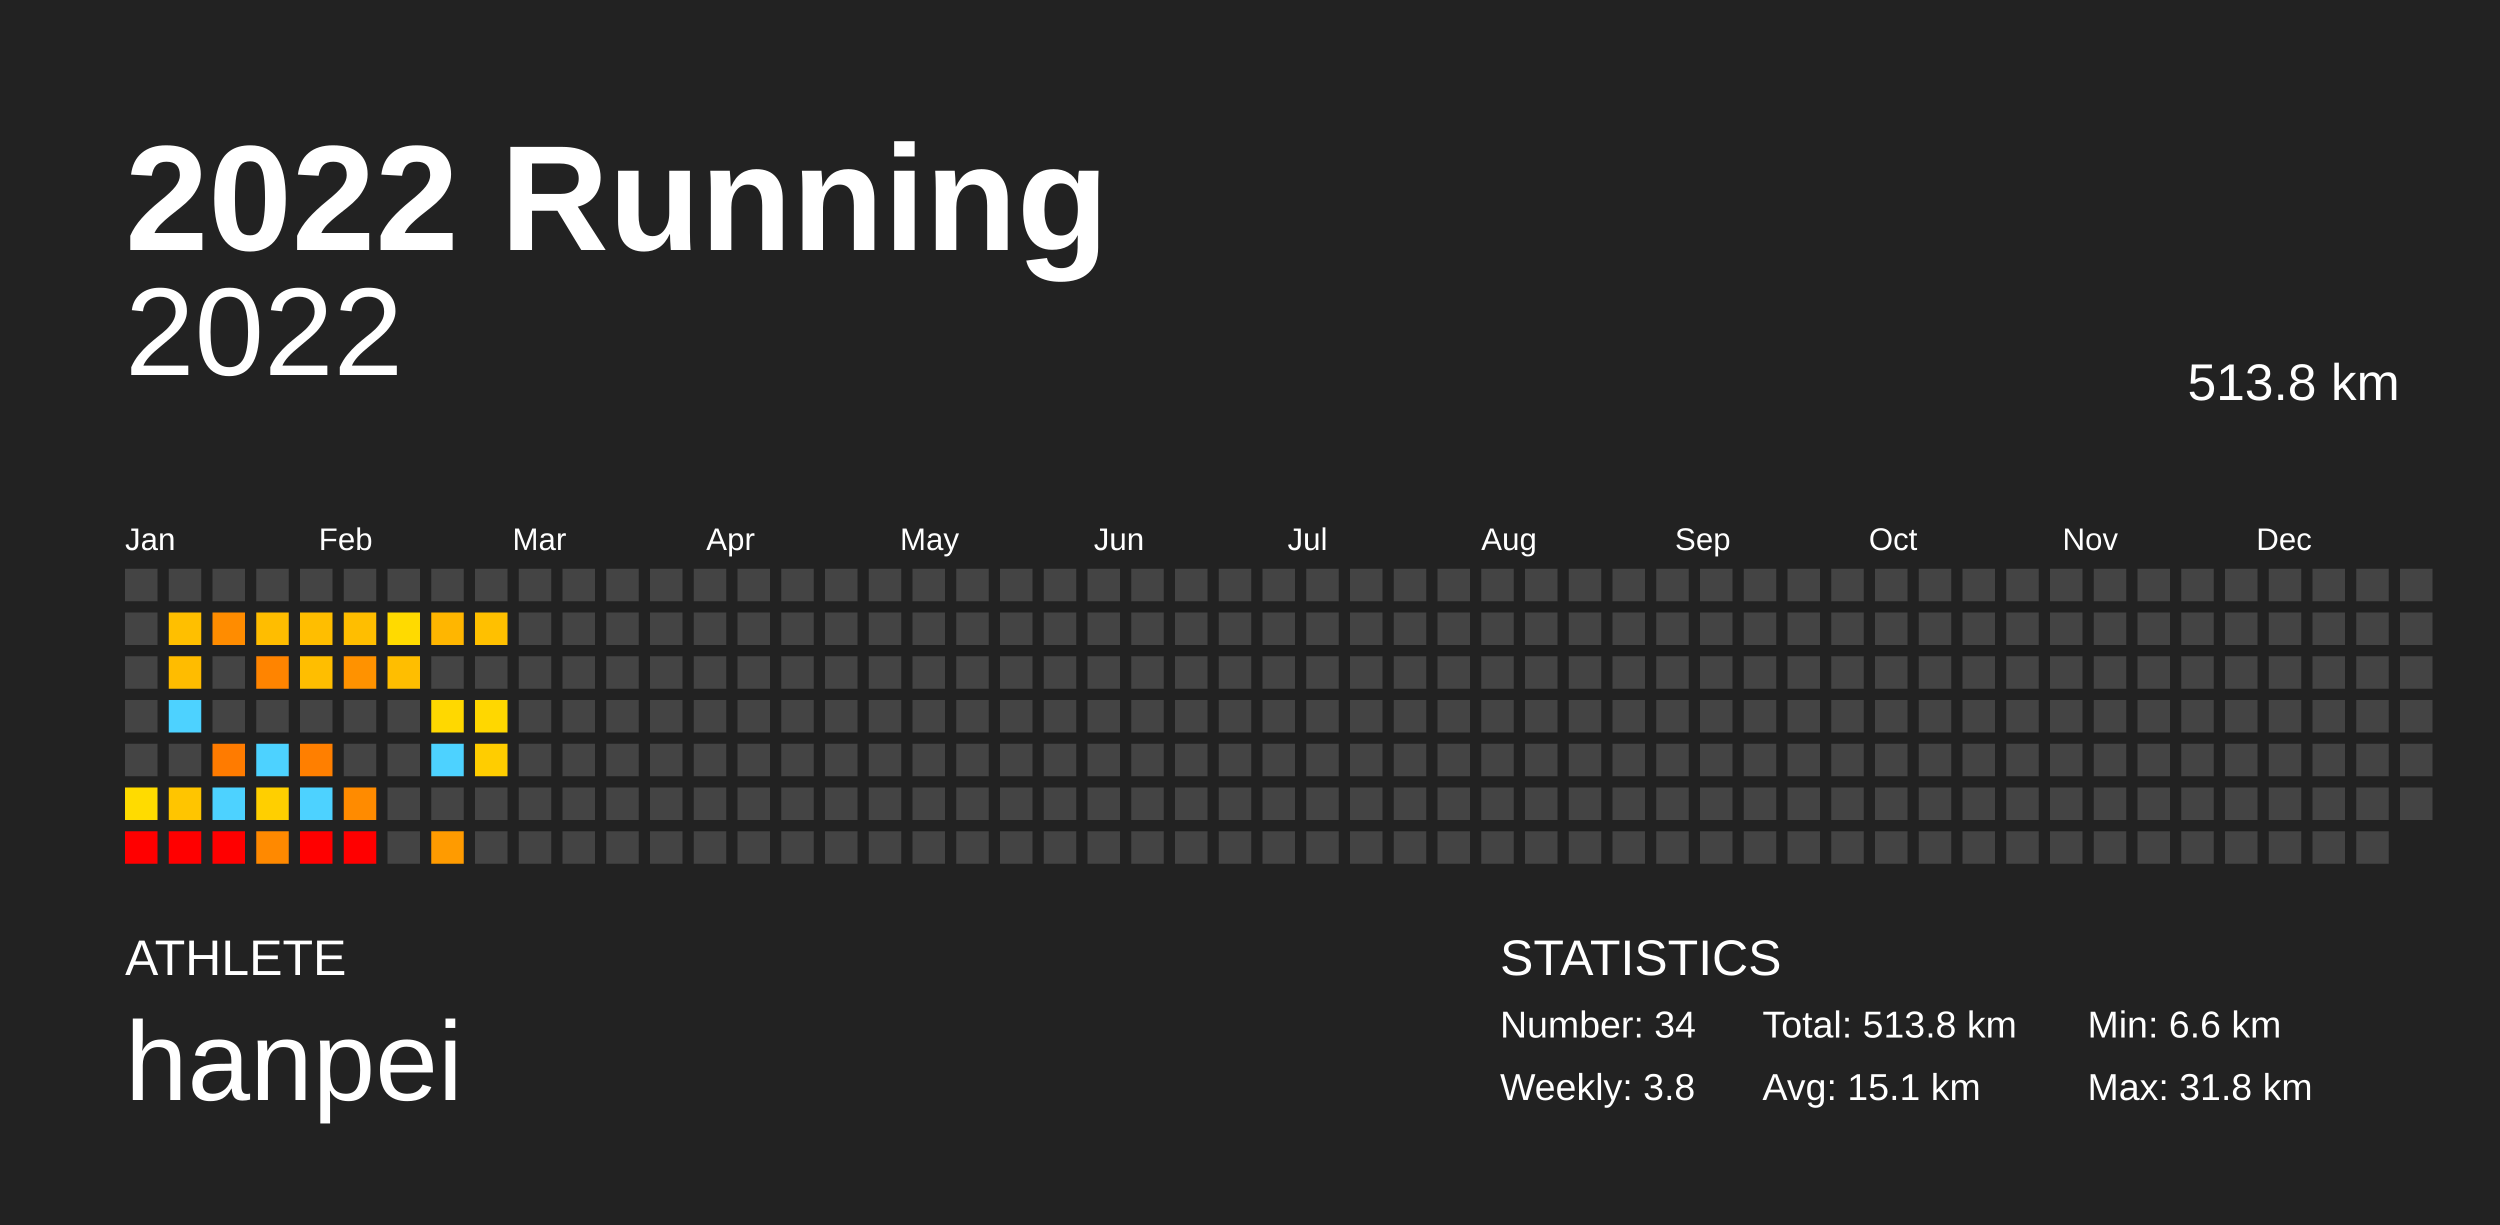
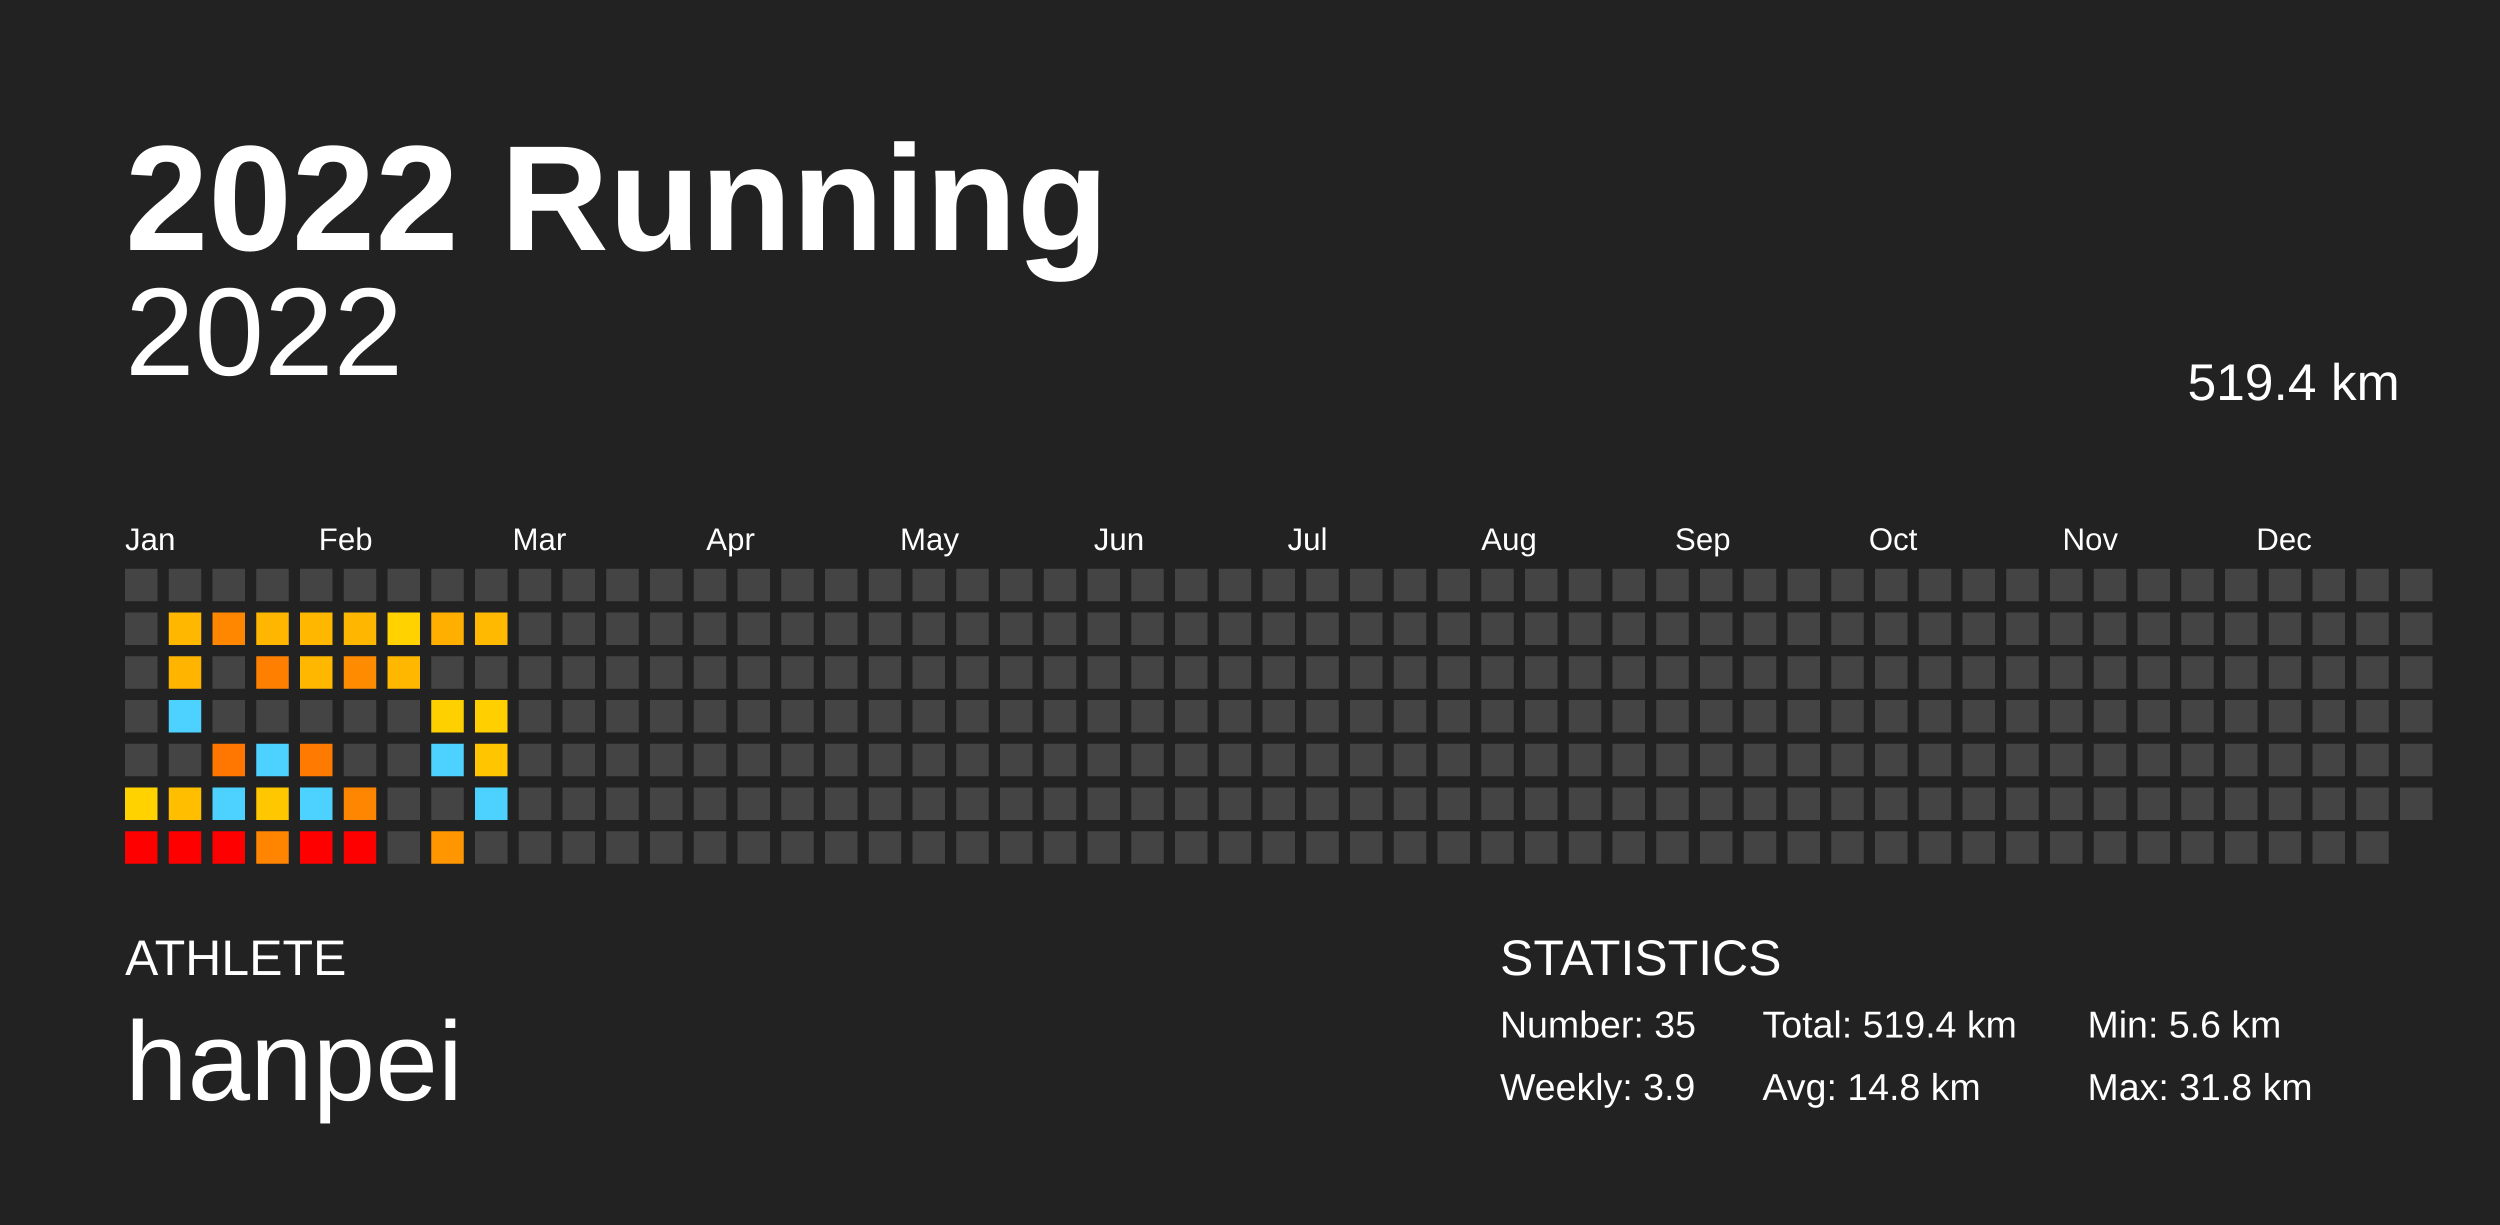
<svg xmlns="http://www.w3.org/2000/svg" baseProfile="full" height="98mm" version="1.1" viewBox="0,0,200,98" width="200mm">
  <defs />
  <rect fill="#222222" height="98" width="200" x="0" y="0" />
  <text fill="#FFFFFF" style="font-size:12px; font-family:Arial; font-weight:bold;" x="10" y="20">2022 Running</text>
  <text fill="#FFFFFF" style="font-size:4px; font-family:Arial" x="10" y="78">ATHLETE</text>
  <text fill="#FFFFFF" style="font-size:9px; font-family:Arial" x="10" y="88">hanpei</text>
  <text fill="#FFFFFF" style="font-size:4px; font-family:Arial" x="120" y="78">STATISTICS</text>
-   <text fill="#FFFFFF" style="font-size:3px; font-family:Arial" x="120" y="83">Number: 34</text>
-   <text fill="#FFFFFF" style="font-size:3px; font-family:Arial" x="120" y="88">Weekly: 3.8</text>
-   <text fill="#FFFFFF" style="font-size:3px; font-family:Arial" x="141" y="83">Total: 513.8 km</text>
-   <text fill="#FFFFFF" style="font-size:3px; font-family:Arial" x="141" y="88">Avg: 15.1 km</text>
-   <text fill="#FFFFFF" style="font-size:3px; font-family:Arial" x="167" y="83">Min: 6.6 km</text>
+   <text fill="#FFFFFF" style="font-size:3px; font-family:Arial" x="120" y="83">Number: 35</text>
+   <text fill="#FFFFFF" style="font-size:3px; font-family:Arial" x="120" y="88">Weekly: 3.9</text>
+   <text fill="#FFFFFF" style="font-size:3px; font-family:Arial" x="141" y="83">Total: 519.4 km</text>
+   <text fill="#FFFFFF" style="font-size:3px; font-family:Arial" x="141" y="88">Avg: 14.8 km</text>
+   <text fill="#FFFFFF" style="font-size:3px; font-family:Arial" x="167" y="83">Min: 5.6 km</text>
  <text fill="#FFFFFF" style="font-size:3px; font-family:Arial" x="167" y="88">Max: 31.8 km</text>
  <text alignment-baseline="hanging" fill="#FFFFFF" style="font-size:10.0px; font-family:Arial;" x="10" y="30">2022</text>
-   <text alignment-baseline="hanging" fill="#FFFFFF" style="font-size:4.125px; font-family:Arial;" x="175" y="32">513.8 km</text>
+   <text alignment-baseline="hanging" fill="#FFFFFF" style="font-size:4.125px; font-family:Arial;" x="175" y="32">519.4 km</text>
  <text fill="#FFFFFF" style="font-size:2.5px; font-family:Arial" x="10.0" y="44">Jan</text>
  <text fill="#FFFFFF" style="font-size:2.5px; font-family:Arial" x="25.5" y="44">Feb</text>
  <text fill="#FFFFFF" style="font-size:2.5px; font-family:Arial" x="41.0" y="44">Mar</text>
  <text fill="#FFFFFF" style="font-size:2.5px; font-family:Arial" x="56.5" y="44">Apr</text>
  <text fill="#FFFFFF" style="font-size:2.5px; font-family:Arial" x="72.0" y="44">May</text>
  <text fill="#FFFFFF" style="font-size:2.5px; font-family:Arial" x="87.5" y="44">Jun</text>
  <text fill="#FFFFFF" style="font-size:2.5px; font-family:Arial" x="103.0" y="44">Jul</text>
  <text fill="#FFFFFF" style="font-size:2.5px; font-family:Arial" x="118.5" y="44">Aug</text>
  <text fill="#FFFFFF" style="font-size:2.5px; font-family:Arial" x="134.0" y="44">Sep</text>
  <text fill="#FFFFFF" style="font-size:2.5px; font-family:Arial" x="149.5" y="44">Oct</text>
  <text fill="#FFFFFF" style="font-size:2.5px; font-family:Arial" x="165.0" y="44">Nov</text>
  <text fill="#FFFFFF" style="font-size:2.5px; font-family:Arial" x="180.5" y="44">Dec</text>
  <rect fill="#444444" height="2.6" width="2.6" x="10.0" y="45.5" />
  <rect fill="#444444" height="2.6" width="2.6" x="10.0" y="49.0" />
  <rect fill="#444444" height="2.6" width="2.6" x="10.0" y="52.5" />
  <rect fill="#444444" height="2.6" width="2.6" x="10.0" y="56.0" />
  <rect fill="#444444" height="2.6" width="2.6" x="10.0" y="59.5" />
-   <rect fill="#ffdb00" height="2.6" width="2.6" x="10.0" y="63.0" />
+   <rect fill="#ffd200" height="2.6" width="2.6" x="10.0" y="63.0" />
  <rect fill="red" height="2.6" width="2.6" x="10.0" y="66.5" />
  <rect fill="#444444" height="2.6" width="2.6" x="13.5" y="45.5" />
-   <rect fill="#ffbf00" height="2.6" width="2.6" x="13.5" y="49.0" />
-   <rect fill="#ffbc00" height="2.6" width="2.6" x="13.5" y="52.5" />
+   <rect fill="#ffb700" height="2.6" width="2.6" x="13.5" y="49.0" />
+   <rect fill="#ffb500" height="2.6" width="2.6" x="13.5" y="52.5" />
  <rect fill="#4dd2ff" height="2.6" width="2.6" x="13.5" y="56.0" />
  <rect fill="#444444" height="2.6" width="2.6" x="13.5" y="59.5" />
-   <rect fill="#ffc500" height="2.6" width="2.6" x="13.5" y="63.0" />
+   <rect fill="#ffbe00" height="2.6" width="2.6" x="13.5" y="63.0" />
  <rect fill="red" height="2.6" width="2.6" x="13.5" y="66.5" />
  <rect fill="#444444" height="2.6" width="2.6" x="17.0" y="45.5" />
-   <rect fill="#ff8c00" height="2.6" width="2.6" x="17.0" y="49.0" />
+   <rect fill="#ff8700" height="2.6" width="2.6" x="17.0" y="49.0" />
  <rect fill="#444444" height="2.6" width="2.6" x="17.0" y="52.5" />
  <rect fill="#444444" height="2.6" width="2.6" x="17.0" y="56.0" />
-   <rect fill="#ff7b00" height="2.6" width="2.6" x="17.0" y="59.5" />
+   <rect fill="#ff7600" height="2.6" width="2.6" x="17.0" y="59.5" />
  <rect fill="#4dd2ff" height="2.6" width="2.6" x="17.0" y="63.0" />
  <rect fill="red" height="2.6" width="2.6" x="17.0" y="66.5" />
  <rect fill="#444444" height="2.6" width="2.6" x="20.5" y="45.5" />
-   <rect fill="#ffbd00" height="2.6" width="2.6" x="20.5" y="49.0" />
-   <rect fill="#ff8400" height="2.6" width="2.6" x="20.5" y="52.5" />
+   <rect fill="#ffb600" height="2.6" width="2.6" x="20.5" y="49.0" />
+   <rect fill="#ff7f00" height="2.6" width="2.6" x="20.5" y="52.5" />
  <rect fill="#444444" height="2.6" width="2.6" x="20.5" y="56.0" />
  <rect fill="#4dd2ff" height="2.6" width="2.6" x="20.5" y="59.5" />
-   <rect fill="#ffcf00" height="2.6" width="2.6" x="20.5" y="63.0" />
-   <rect fill="#ff8900" height="2.6" width="2.6" x="20.5" y="66.5" />
+   <rect fill="#ffc700" height="2.6" width="2.6" x="20.5" y="63.0" />
+   <rect fill="#ff8400" height="2.6" width="2.6" x="20.5" y="66.5" />
  <rect fill="#444444" height="2.6" width="2.6" x="24.0" y="45.5" />
-   <rect fill="#ffbe00" height="2.6" width="2.6" x="24.0" y="49.0" />
-   <rect fill="#ffbe00" height="2.6" width="2.6" x="24.0" y="52.5" />
+   <rect fill="#ffb700" height="2.6" width="2.6" x="24.0" y="49.0" />
+   <rect fill="#ffb700" height="2.6" width="2.6" x="24.0" y="52.5" />
  <rect fill="#444444" height="2.6" width="2.6" x="24.0" y="56.0" />
-   <rect fill="#ff7f00" height="2.6" width="2.6" x="24.0" y="59.5" />
+   <rect fill="#ff7a00" height="2.6" width="2.6" x="24.0" y="59.5" />
  <rect fill="#4dd2ff" height="2.6" width="2.6" x="24.0" y="63.0" />
  <rect fill="red" height="2.6" width="2.6" x="24.0" y="66.5" />
  <rect fill="#444444" height="2.6" width="2.6" x="27.5" y="45.5" />
-   <rect fill="#ffbe00" height="2.6" width="2.6" x="27.5" y="49.0" />
-   <rect fill="#ff9200" height="2.6" width="2.6" x="27.5" y="52.5" />
+   <rect fill="#ffb600" height="2.6" width="2.6" x="27.5" y="49.0" />
+   <rect fill="#ff8c00" height="2.6" width="2.6" x="27.5" y="52.5" />
  <rect fill="#444444" height="2.6" width="2.6" x="27.5" y="56.0" />
  <rect fill="#444444" height="2.6" width="2.6" x="27.5" y="59.5" />
-   <rect fill="#ff8b00" height="2.6" width="2.6" x="27.5" y="63.0" />
+   <rect fill="#ff8600" height="2.6" width="2.6" x="27.5" y="63.0" />
  <rect fill="red" height="2.6" width="2.6" x="27.5" y="66.5" />
  <rect fill="#444444" height="2.6" width="2.6" x="31.0" y="45.5" />
-   <rect fill="#ffda00" height="2.6" width="2.6" x="31.0" y="49.0" />
-   <rect fill="#ffbe00" height="2.6" width="2.6" x="31.0" y="52.5" />
+   <rect fill="#ffd200" height="2.6" width="2.6" x="31.0" y="49.0" />
+   <rect fill="#ffb700" height="2.6" width="2.6" x="31.0" y="52.5" />
  <rect fill="#444444" height="2.6" width="2.6" x="31.0" y="56.0" />
  <rect fill="#444444" height="2.6" width="2.6" x="31.0" y="59.5" />
  <rect fill="#444444" height="2.6" width="2.6" x="31.0" y="63.0" />
  <rect fill="#444444" height="2.6" width="2.6" x="31.0" y="66.5" />
  <rect fill="#444444" height="2.6" width="2.6" x="34.5" y="45.5" />
-   <rect fill="#ffb600" height="2.6" width="2.6" x="34.5" y="49.0" />
+   <rect fill="#ffaf00" height="2.6" width="2.6" x="34.5" y="49.0" />
  <rect fill="#444444" height="2.6" width="2.6" x="34.5" y="52.5" />
-   <rect fill="#ffd800" height="2.6" width="2.6" x="34.5" y="56.0" />
+   <rect fill="#ffd000" height="2.6" width="2.6" x="34.5" y="56.0" />
  <rect fill="#4dd2ff" height="2.6" width="2.6" x="34.5" y="59.5" />
  <rect fill="#444444" height="2.6" width="2.6" x="34.5" y="63.0" />
-   <rect fill="#ff9b00" height="2.6" width="2.6" x="34.5" y="66.5" />
+   <rect fill="#ff9600" height="2.6" width="2.6" x="34.5" y="66.5" />
  <rect fill="#444444" height="2.6" width="2.6" x="38.0" y="45.5" />
-   <rect fill="#ffc000" height="2.6" width="2.6" x="38.0" y="49.0" />
+   <rect fill="#ffb900" height="2.6" width="2.6" x="38.0" y="49.0" />
  <rect fill="#444444" height="2.6" width="2.6" x="38.0" y="52.5" />
-   <rect fill="#ffd700" height="2.6" width="2.6" x="38.0" y="56.0" />
-   <rect fill="#ffcd00" height="2.6" width="2.6" x="38.0" y="59.5" />
-   <rect fill="#444444" height="2.6" width="2.6" x="38.0" y="63.0" />
+   <rect fill="#ffcf00" height="2.6" width="2.6" x="38.0" y="56.0" />
+   <rect fill="#ffc600" height="2.6" width="2.6" x="38.0" y="59.5" />
+   <rect fill="#4dd2ff" height="2.6" width="2.6" x="38.0" y="63.0" />
  <rect fill="#444444" height="2.6" width="2.6" x="38.0" y="66.5" />
  <rect fill="#444444" height="2.6" width="2.6" x="41.5" y="45.5" />
  <rect fill="#444444" height="2.6" width="2.6" x="41.5" y="49.0" />
  <rect fill="#444444" height="2.6" width="2.6" x="41.5" y="52.5" />
  <rect fill="#444444" height="2.6" width="2.6" x="41.5" y="56.0" />
  <rect fill="#444444" height="2.6" width="2.6" x="41.5" y="59.5" />
  <rect fill="#444444" height="2.6" width="2.6" x="41.5" y="63.0" />
  <rect fill="#444444" height="2.6" width="2.6" x="41.5" y="66.5" />
  <rect fill="#444444" height="2.6" width="2.6" x="45.0" y="45.5" />
  <rect fill="#444444" height="2.6" width="2.6" x="45.0" y="49.0" />
  <rect fill="#444444" height="2.6" width="2.6" x="45.0" y="52.5" />
  <rect fill="#444444" height="2.6" width="2.6" x="45.0" y="56.0" />
  <rect fill="#444444" height="2.6" width="2.6" x="45.0" y="59.5" />
  <rect fill="#444444" height="2.6" width="2.6" x="45.0" y="63.0" />
  <rect fill="#444444" height="2.6" width="2.6" x="45.0" y="66.5" />
  <rect fill="#444444" height="2.6" width="2.6" x="48.5" y="45.5" />
  <rect fill="#444444" height="2.6" width="2.6" x="48.5" y="49.0" />
  <rect fill="#444444" height="2.6" width="2.6" x="48.5" y="52.5" />
  <rect fill="#444444" height="2.6" width="2.6" x="48.5" y="56.0" />
  <rect fill="#444444" height="2.6" width="2.6" x="48.5" y="59.5" />
  <rect fill="#444444" height="2.6" width="2.6" x="48.5" y="63.0" />
  <rect fill="#444444" height="2.6" width="2.6" x="48.5" y="66.5" />
  <rect fill="#444444" height="2.6" width="2.6" x="52.0" y="45.5" />
  <rect fill="#444444" height="2.6" width="2.6" x="52.0" y="49.0" />
  <rect fill="#444444" height="2.6" width="2.6" x="52.0" y="52.5" />
  <rect fill="#444444" height="2.6" width="2.6" x="52.0" y="56.0" />
  <rect fill="#444444" height="2.6" width="2.6" x="52.0" y="59.5" />
  <rect fill="#444444" height="2.6" width="2.6" x="52.0" y="63.0" />
  <rect fill="#444444" height="2.6" width="2.6" x="52.0" y="66.5" />
  <rect fill="#444444" height="2.6" width="2.6" x="55.5" y="45.5" />
  <rect fill="#444444" height="2.6" width="2.6" x="55.5" y="49.0" />
  <rect fill="#444444" height="2.6" width="2.6" x="55.5" y="52.5" />
  <rect fill="#444444" height="2.6" width="2.6" x="55.5" y="56.0" />
  <rect fill="#444444" height="2.6" width="2.6" x="55.5" y="59.5" />
  <rect fill="#444444" height="2.6" width="2.6" x="55.5" y="63.0" />
  <rect fill="#444444" height="2.6" width="2.6" x="55.5" y="66.5" />
  <rect fill="#444444" height="2.6" width="2.6" x="59.0" y="45.5" />
  <rect fill="#444444" height="2.6" width="2.6" x="59.0" y="49.0" />
  <rect fill="#444444" height="2.6" width="2.6" x="59.0" y="52.5" />
  <rect fill="#444444" height="2.6" width="2.6" x="59.0" y="56.0" />
  <rect fill="#444444" height="2.6" width="2.6" x="59.0" y="59.5" />
  <rect fill="#444444" height="2.6" width="2.6" x="59.0" y="63.0" />
  <rect fill="#444444" height="2.6" width="2.6" x="59.0" y="66.5" />
  <rect fill="#444444" height="2.6" width="2.6" x="62.5" y="45.5" />
  <rect fill="#444444" height="2.6" width="2.6" x="62.5" y="49.0" />
  <rect fill="#444444" height="2.6" width="2.6" x="62.5" y="52.5" />
  <rect fill="#444444" height="2.6" width="2.6" x="62.5" y="56.0" />
  <rect fill="#444444" height="2.6" width="2.6" x="62.5" y="59.5" />
  <rect fill="#444444" height="2.6" width="2.6" x="62.5" y="63.0" />
  <rect fill="#444444" height="2.6" width="2.6" x="62.5" y="66.5" />
  <rect fill="#444444" height="2.6" width="2.6" x="66.0" y="45.5" />
  <rect fill="#444444" height="2.6" width="2.6" x="66.0" y="49.0" />
  <rect fill="#444444" height="2.6" width="2.6" x="66.0" y="52.5" />
  <rect fill="#444444" height="2.6" width="2.6" x="66.0" y="56.0" />
  <rect fill="#444444" height="2.6" width="2.6" x="66.0" y="59.5" />
  <rect fill="#444444" height="2.6" width="2.6" x="66.0" y="63.0" />
  <rect fill="#444444" height="2.6" width="2.6" x="66.0" y="66.5" />
  <rect fill="#444444" height="2.6" width="2.6" x="69.5" y="45.5" />
  <rect fill="#444444" height="2.6" width="2.6" x="69.5" y="49.0" />
  <rect fill="#444444" height="2.6" width="2.6" x="69.5" y="52.5" />
  <rect fill="#444444" height="2.6" width="2.6" x="69.5" y="56.0" />
  <rect fill="#444444" height="2.6" width="2.6" x="69.5" y="59.5" />
  <rect fill="#444444" height="2.6" width="2.6" x="69.5" y="63.0" />
  <rect fill="#444444" height="2.6" width="2.6" x="69.5" y="66.5" />
  <rect fill="#444444" height="2.6" width="2.6" x="73.0" y="45.5" />
  <rect fill="#444444" height="2.6" width="2.6" x="73.0" y="49.0" />
  <rect fill="#444444" height="2.6" width="2.6" x="73.0" y="52.5" />
  <rect fill="#444444" height="2.6" width="2.6" x="73.0" y="56.0" />
  <rect fill="#444444" height="2.6" width="2.6" x="73.0" y="59.5" />
  <rect fill="#444444" height="2.6" width="2.6" x="73.0" y="63.0" />
  <rect fill="#444444" height="2.6" width="2.6" x="73.0" y="66.5" />
  <rect fill="#444444" height="2.6" width="2.6" x="76.5" y="45.5" />
  <rect fill="#444444" height="2.6" width="2.6" x="76.5" y="49.0" />
  <rect fill="#444444" height="2.6" width="2.6" x="76.5" y="52.5" />
  <rect fill="#444444" height="2.6" width="2.6" x="76.5" y="56.0" />
  <rect fill="#444444" height="2.6" width="2.6" x="76.5" y="59.5" />
  <rect fill="#444444" height="2.6" width="2.6" x="76.5" y="63.0" />
  <rect fill="#444444" height="2.6" width="2.6" x="76.5" y="66.5" />
  <rect fill="#444444" height="2.6" width="2.6" x="80.0" y="45.5" />
  <rect fill="#444444" height="2.6" width="2.6" x="80.0" y="49.0" />
  <rect fill="#444444" height="2.6" width="2.6" x="80.0" y="52.5" />
  <rect fill="#444444" height="2.6" width="2.6" x="80.0" y="56.0" />
  <rect fill="#444444" height="2.6" width="2.6" x="80.0" y="59.5" />
  <rect fill="#444444" height="2.6" width="2.6" x="80.0" y="63.0" />
  <rect fill="#444444" height="2.6" width="2.6" x="80.0" y="66.5" />
  <rect fill="#444444" height="2.6" width="2.6" x="83.5" y="45.5" />
  <rect fill="#444444" height="2.6" width="2.6" x="83.5" y="49.0" />
  <rect fill="#444444" height="2.6" width="2.6" x="83.5" y="52.5" />
  <rect fill="#444444" height="2.6" width="2.6" x="83.5" y="56.0" />
  <rect fill="#444444" height="2.6" width="2.6" x="83.5" y="59.5" />
  <rect fill="#444444" height="2.6" width="2.6" x="83.5" y="63.0" />
  <rect fill="#444444" height="2.6" width="2.6" x="83.5" y="66.5" />
  <rect fill="#444444" height="2.6" width="2.6" x="87.0" y="45.5" />
  <rect fill="#444444" height="2.6" width="2.6" x="87.0" y="49.0" />
  <rect fill="#444444" height="2.6" width="2.6" x="87.0" y="52.5" />
  <rect fill="#444444" height="2.6" width="2.6" x="87.0" y="56.0" />
  <rect fill="#444444" height="2.6" width="2.6" x="87.0" y="59.5" />
  <rect fill="#444444" height="2.6" width="2.6" x="87.0" y="63.0" />
  <rect fill="#444444" height="2.6" width="2.6" x="87.0" y="66.5" />
  <rect fill="#444444" height="2.6" width="2.6" x="90.5" y="45.5" />
  <rect fill="#444444" height="2.6" width="2.6" x="90.5" y="49.0" />
  <rect fill="#444444" height="2.6" width="2.6" x="90.5" y="52.5" />
  <rect fill="#444444" height="2.6" width="2.6" x="90.5" y="56.0" />
  <rect fill="#444444" height="2.6" width="2.6" x="90.5" y="59.5" />
  <rect fill="#444444" height="2.6" width="2.6" x="90.5" y="63.0" />
  <rect fill="#444444" height="2.6" width="2.6" x="90.5" y="66.5" />
  <rect fill="#444444" height="2.6" width="2.6" x="94.0" y="45.5" />
  <rect fill="#444444" height="2.6" width="2.6" x="94.0" y="49.0" />
  <rect fill="#444444" height="2.6" width="2.6" x="94.0" y="52.5" />
  <rect fill="#444444" height="2.6" width="2.6" x="94.0" y="56.0" />
  <rect fill="#444444" height="2.6" width="2.6" x="94.0" y="59.5" />
  <rect fill="#444444" height="2.6" width="2.6" x="94.0" y="63.0" />
  <rect fill="#444444" height="2.6" width="2.6" x="94.0" y="66.5" />
  <rect fill="#444444" height="2.6" width="2.6" x="97.5" y="45.5" />
  <rect fill="#444444" height="2.6" width="2.6" x="97.5" y="49.0" />
  <rect fill="#444444" height="2.6" width="2.6" x="97.5" y="52.5" />
  <rect fill="#444444" height="2.6" width="2.6" x="97.5" y="56.0" />
  <rect fill="#444444" height="2.6" width="2.6" x="97.5" y="59.5" />
  <rect fill="#444444" height="2.6" width="2.6" x="97.5" y="63.0" />
  <rect fill="#444444" height="2.6" width="2.6" x="97.5" y="66.5" />
  <rect fill="#444444" height="2.6" width="2.6" x="101.0" y="45.5" />
  <rect fill="#444444" height="2.6" width="2.6" x="101.0" y="49.0" />
  <rect fill="#444444" height="2.6" width="2.6" x="101.0" y="52.5" />
  <rect fill="#444444" height="2.6" width="2.6" x="101.0" y="56.0" />
  <rect fill="#444444" height="2.6" width="2.6" x="101.0" y="59.5" />
  <rect fill="#444444" height="2.6" width="2.6" x="101.0" y="63.0" />
  <rect fill="#444444" height="2.6" width="2.6" x="101.0" y="66.5" />
  <rect fill="#444444" height="2.6" width="2.6" x="104.5" y="45.5" />
  <rect fill="#444444" height="2.6" width="2.6" x="104.5" y="49.0" />
  <rect fill="#444444" height="2.6" width="2.6" x="104.5" y="52.5" />
  <rect fill="#444444" height="2.6" width="2.6" x="104.5" y="56.0" />
  <rect fill="#444444" height="2.6" width="2.6" x="104.5" y="59.5" />
  <rect fill="#444444" height="2.6" width="2.6" x="104.5" y="63.0" />
  <rect fill="#444444" height="2.6" width="2.6" x="104.5" y="66.5" />
  <rect fill="#444444" height="2.6" width="2.6" x="108.0" y="45.5" />
  <rect fill="#444444" height="2.6" width="2.6" x="108.0" y="49.0" />
  <rect fill="#444444" height="2.6" width="2.6" x="108.0" y="52.5" />
  <rect fill="#444444" height="2.6" width="2.6" x="108.0" y="56.0" />
  <rect fill="#444444" height="2.6" width="2.6" x="108.0" y="59.5" />
  <rect fill="#444444" height="2.6" width="2.6" x="108.0" y="63.0" />
  <rect fill="#444444" height="2.6" width="2.6" x="108.0" y="66.5" />
  <rect fill="#444444" height="2.6" width="2.6" x="111.5" y="45.5" />
  <rect fill="#444444" height="2.6" width="2.6" x="111.5" y="49.0" />
  <rect fill="#444444" height="2.6" width="2.6" x="111.5" y="52.5" />
  <rect fill="#444444" height="2.6" width="2.6" x="111.5" y="56.0" />
  <rect fill="#444444" height="2.6" width="2.6" x="111.5" y="59.5" />
  <rect fill="#444444" height="2.6" width="2.6" x="111.5" y="63.0" />
  <rect fill="#444444" height="2.6" width="2.6" x="111.5" y="66.5" />
  <rect fill="#444444" height="2.6" width="2.6" x="115.0" y="45.5" />
  <rect fill="#444444" height="2.6" width="2.6" x="115.0" y="49.0" />
  <rect fill="#444444" height="2.6" width="2.6" x="115.0" y="52.5" />
  <rect fill="#444444" height="2.6" width="2.6" x="115.0" y="56.0" />
  <rect fill="#444444" height="2.6" width="2.6" x="115.0" y="59.5" />
  <rect fill="#444444" height="2.6" width="2.6" x="115.0" y="63.0" />
  <rect fill="#444444" height="2.6" width="2.6" x="115.0" y="66.5" />
  <rect fill="#444444" height="2.6" width="2.6" x="118.5" y="45.5" />
  <rect fill="#444444" height="2.6" width="2.6" x="118.5" y="49.0" />
  <rect fill="#444444" height="2.6" width="2.6" x="118.5" y="52.5" />
  <rect fill="#444444" height="2.6" width="2.6" x="118.5" y="56.0" />
  <rect fill="#444444" height="2.6" width="2.6" x="118.5" y="59.5" />
  <rect fill="#444444" height="2.6" width="2.6" x="118.5" y="63.0" />
  <rect fill="#444444" height="2.6" width="2.6" x="118.5" y="66.5" />
  <rect fill="#444444" height="2.6" width="2.6" x="122.0" y="45.5" />
  <rect fill="#444444" height="2.6" width="2.6" x="122.0" y="49.0" />
  <rect fill="#444444" height="2.6" width="2.6" x="122.0" y="52.5" />
  <rect fill="#444444" height="2.6" width="2.6" x="122.0" y="56.0" />
  <rect fill="#444444" height="2.6" width="2.6" x="122.0" y="59.5" />
  <rect fill="#444444" height="2.6" width="2.6" x="122.0" y="63.0" />
  <rect fill="#444444" height="2.6" width="2.6" x="122.0" y="66.5" />
  <rect fill="#444444" height="2.6" width="2.6" x="125.5" y="45.5" />
  <rect fill="#444444" height="2.6" width="2.6" x="125.5" y="49.0" />
  <rect fill="#444444" height="2.6" width="2.6" x="125.5" y="52.5" />
  <rect fill="#444444" height="2.6" width="2.6" x="125.5" y="56.0" />
  <rect fill="#444444" height="2.6" width="2.6" x="125.5" y="59.5" />
  <rect fill="#444444" height="2.6" width="2.6" x="125.5" y="63.0" />
  <rect fill="#444444" height="2.6" width="2.6" x="125.5" y="66.5" />
  <rect fill="#444444" height="2.6" width="2.6" x="129.0" y="45.5" />
  <rect fill="#444444" height="2.6" width="2.6" x="129.0" y="49.0" />
  <rect fill="#444444" height="2.6" width="2.6" x="129.0" y="52.5" />
  <rect fill="#444444" height="2.6" width="2.6" x="129.0" y="56.0" />
  <rect fill="#444444" height="2.6" width="2.6" x="129.0" y="59.5" />
  <rect fill="#444444" height="2.6" width="2.6" x="129.0" y="63.0" />
  <rect fill="#444444" height="2.6" width="2.6" x="129.0" y="66.5" />
  <rect fill="#444444" height="2.6" width="2.6" x="132.5" y="45.5" />
  <rect fill="#444444" height="2.6" width="2.6" x="132.5" y="49.0" />
  <rect fill="#444444" height="2.6" width="2.6" x="132.5" y="52.5" />
  <rect fill="#444444" height="2.6" width="2.6" x="132.5" y="56.0" />
  <rect fill="#444444" height="2.6" width="2.6" x="132.5" y="59.5" />
  <rect fill="#444444" height="2.6" width="2.6" x="132.5" y="63.0" />
  <rect fill="#444444" height="2.6" width="2.6" x="132.5" y="66.5" />
  <rect fill="#444444" height="2.6" width="2.6" x="136.0" y="45.5" />
  <rect fill="#444444" height="2.6" width="2.6" x="136.0" y="49.0" />
  <rect fill="#444444" height="2.6" width="2.6" x="136.0" y="52.5" />
  <rect fill="#444444" height="2.6" width="2.6" x="136.0" y="56.0" />
  <rect fill="#444444" height="2.6" width="2.6" x="136.0" y="59.5" />
  <rect fill="#444444" height="2.6" width="2.6" x="136.0" y="63.0" />
  <rect fill="#444444" height="2.6" width="2.6" x="136.0" y="66.5" />
  <rect fill="#444444" height="2.6" width="2.6" x="139.5" y="45.5" />
  <rect fill="#444444" height="2.6" width="2.6" x="139.5" y="49.0" />
  <rect fill="#444444" height="2.6" width="2.6" x="139.5" y="52.5" />
  <rect fill="#444444" height="2.6" width="2.6" x="139.5" y="56.0" />
  <rect fill="#444444" height="2.6" width="2.6" x="139.5" y="59.5" />
  <rect fill="#444444" height="2.6" width="2.6" x="139.5" y="63.0" />
  <rect fill="#444444" height="2.6" width="2.6" x="139.5" y="66.5" />
  <rect fill="#444444" height="2.6" width="2.6" x="143.0" y="45.5" />
  <rect fill="#444444" height="2.6" width="2.6" x="143.0" y="49.0" />
  <rect fill="#444444" height="2.6" width="2.6" x="143.0" y="52.5" />
  <rect fill="#444444" height="2.6" width="2.6" x="143.0" y="56.0" />
  <rect fill="#444444" height="2.6" width="2.6" x="143.0" y="59.5" />
  <rect fill="#444444" height="2.6" width="2.6" x="143.0" y="63.0" />
  <rect fill="#444444" height="2.6" width="2.6" x="143.0" y="66.5" />
  <rect fill="#444444" height="2.6" width="2.6" x="146.5" y="45.5" />
  <rect fill="#444444" height="2.6" width="2.6" x="146.5" y="49.0" />
  <rect fill="#444444" height="2.6" width="2.6" x="146.5" y="52.5" />
  <rect fill="#444444" height="2.6" width="2.6" x="146.5" y="56.0" />
  <rect fill="#444444" height="2.6" width="2.6" x="146.5" y="59.5" />
  <rect fill="#444444" height="2.6" width="2.6" x="146.5" y="63.0" />
  <rect fill="#444444" height="2.6" width="2.6" x="146.5" y="66.5" />
  <rect fill="#444444" height="2.6" width="2.6" x="150.0" y="45.5" />
  <rect fill="#444444" height="2.6" width="2.6" x="150.0" y="49.0" />
  <rect fill="#444444" height="2.6" width="2.6" x="150.0" y="52.5" />
  <rect fill="#444444" height="2.6" width="2.6" x="150.0" y="56.0" />
  <rect fill="#444444" height="2.6" width="2.6" x="150.0" y="59.5" />
  <rect fill="#444444" height="2.6" width="2.6" x="150.0" y="63.0" />
  <rect fill="#444444" height="2.6" width="2.6" x="150.0" y="66.5" />
  <rect fill="#444444" height="2.6" width="2.6" x="153.5" y="45.5" />
  <rect fill="#444444" height="2.6" width="2.6" x="153.5" y="49.0" />
  <rect fill="#444444" height="2.6" width="2.6" x="153.5" y="52.5" />
  <rect fill="#444444" height="2.6" width="2.6" x="153.5" y="56.0" />
  <rect fill="#444444" height="2.6" width="2.6" x="153.5" y="59.5" />
  <rect fill="#444444" height="2.6" width="2.6" x="153.5" y="63.0" />
  <rect fill="#444444" height="2.6" width="2.6" x="153.5" y="66.5" />
  <rect fill="#444444" height="2.6" width="2.6" x="157.0" y="45.5" />
  <rect fill="#444444" height="2.6" width="2.6" x="157.0" y="49.0" />
  <rect fill="#444444" height="2.6" width="2.6" x="157.0" y="52.5" />
  <rect fill="#444444" height="2.6" width="2.6" x="157.0" y="56.0" />
  <rect fill="#444444" height="2.6" width="2.6" x="157.0" y="59.5" />
  <rect fill="#444444" height="2.6" width="2.6" x="157.0" y="63.0" />
  <rect fill="#444444" height="2.6" width="2.6" x="157.0" y="66.5" />
  <rect fill="#444444" height="2.6" width="2.6" x="160.5" y="45.5" />
  <rect fill="#444444" height="2.6" width="2.6" x="160.5" y="49.0" />
  <rect fill="#444444" height="2.6" width="2.6" x="160.5" y="52.5" />
  <rect fill="#444444" height="2.6" width="2.6" x="160.5" y="56.0" />
  <rect fill="#444444" height="2.6" width="2.6" x="160.5" y="59.5" />
  <rect fill="#444444" height="2.6" width="2.6" x="160.5" y="63.0" />
  <rect fill="#444444" height="2.6" width="2.6" x="160.5" y="66.5" />
  <rect fill="#444444" height="2.6" width="2.6" x="164.0" y="45.5" />
  <rect fill="#444444" height="2.6" width="2.6" x="164.0" y="49.0" />
  <rect fill="#444444" height="2.6" width="2.6" x="164.0" y="52.5" />
  <rect fill="#444444" height="2.6" width="2.6" x="164.0" y="56.0" />
  <rect fill="#444444" height="2.6" width="2.6" x="164.0" y="59.5" />
  <rect fill="#444444" height="2.6" width="2.6" x="164.0" y="63.0" />
  <rect fill="#444444" height="2.6" width="2.6" x="164.0" y="66.5" />
  <rect fill="#444444" height="2.6" width="2.6" x="167.5" y="45.5" />
  <rect fill="#444444" height="2.6" width="2.6" x="167.5" y="49.0" />
  <rect fill="#444444" height="2.6" width="2.6" x="167.5" y="52.5" />
  <rect fill="#444444" height="2.6" width="2.6" x="167.5" y="56.0" />
  <rect fill="#444444" height="2.6" width="2.6" x="167.5" y="59.5" />
  <rect fill="#444444" height="2.6" width="2.6" x="167.5" y="63.0" />
  <rect fill="#444444" height="2.6" width="2.6" x="167.5" y="66.5" />
  <rect fill="#444444" height="2.6" width="2.6" x="171.0" y="45.5" />
  <rect fill="#444444" height="2.6" width="2.6" x="171.0" y="49.0" />
  <rect fill="#444444" height="2.6" width="2.6" x="171.0" y="52.5" />
  <rect fill="#444444" height="2.6" width="2.6" x="171.0" y="56.0" />
  <rect fill="#444444" height="2.6" width="2.6" x="171.0" y="59.5" />
  <rect fill="#444444" height="2.6" width="2.6" x="171.0" y="63.0" />
  <rect fill="#444444" height="2.6" width="2.6" x="171.0" y="66.5" />
  <rect fill="#444444" height="2.6" width="2.6" x="174.5" y="45.5" />
  <rect fill="#444444" height="2.6" width="2.6" x="174.5" y="49.0" />
  <rect fill="#444444" height="2.6" width="2.6" x="174.5" y="52.5" />
  <rect fill="#444444" height="2.6" width="2.6" x="174.5" y="56.0" />
  <rect fill="#444444" height="2.6" width="2.6" x="174.5" y="59.5" />
  <rect fill="#444444" height="2.6" width="2.6" x="174.5" y="63.0" />
  <rect fill="#444444" height="2.6" width="2.6" x="174.5" y="66.5" />
  <rect fill="#444444" height="2.6" width="2.6" x="178.0" y="45.5" />
  <rect fill="#444444" height="2.6" width="2.6" x="178.0" y="49.0" />
  <rect fill="#444444" height="2.6" width="2.6" x="178.0" y="52.5" />
  <rect fill="#444444" height="2.6" width="2.6" x="178.0" y="56.0" />
  <rect fill="#444444" height="2.6" width="2.6" x="178.0" y="59.5" />
  <rect fill="#444444" height="2.6" width="2.6" x="178.0" y="63.0" />
  <rect fill="#444444" height="2.6" width="2.6" x="178.0" y="66.5" />
  <rect fill="#444444" height="2.6" width="2.6" x="181.5" y="45.5" />
  <rect fill="#444444" height="2.6" width="2.6" x="181.5" y="49.0" />
  <rect fill="#444444" height="2.6" width="2.6" x="181.5" y="52.5" />
  <rect fill="#444444" height="2.6" width="2.6" x="181.5" y="56.0" />
  <rect fill="#444444" height="2.6" width="2.6" x="181.5" y="59.5" />
  <rect fill="#444444" height="2.6" width="2.6" x="181.5" y="63.0" />
  <rect fill="#444444" height="2.6" width="2.6" x="181.5" y="66.5" />
  <rect fill="#444444" height="2.6" width="2.6" x="185.0" y="45.5" />
  <rect fill="#444444" height="2.6" width="2.6" x="185.0" y="49.0" />
  <rect fill="#444444" height="2.6" width="2.6" x="185.0" y="52.5" />
  <rect fill="#444444" height="2.6" width="2.6" x="185.0" y="56.0" />
  <rect fill="#444444" height="2.6" width="2.6" x="185.0" y="59.5" />
  <rect fill="#444444" height="2.6" width="2.6" x="185.0" y="63.0" />
  <rect fill="#444444" height="2.6" width="2.6" x="185.0" y="66.5" />
  <rect fill="#444444" height="2.6" width="2.6" x="188.5" y="45.5" />
  <rect fill="#444444" height="2.6" width="2.6" x="188.5" y="49.0" />
  <rect fill="#444444" height="2.6" width="2.6" x="188.5" y="52.5" />
  <rect fill="#444444" height="2.6" width="2.6" x="188.5" y="56.0" />
  <rect fill="#444444" height="2.6" width="2.6" x="188.5" y="59.5" />
  <rect fill="#444444" height="2.6" width="2.6" x="188.5" y="63.0" />
  <rect fill="#444444" height="2.6" width="2.6" x="188.5" y="66.5" />
  <rect fill="#444444" height="2.6" width="2.6" x="192.0" y="45.5" />
  <rect fill="#444444" height="2.6" width="2.6" x="192.0" y="49.0" />
  <rect fill="#444444" height="2.6" width="2.6" x="192.0" y="52.5" />
  <rect fill="#444444" height="2.6" width="2.6" x="192.0" y="56.0" />
  <rect fill="#444444" height="2.6" width="2.6" x="192.0" y="59.5" />
  <rect fill="#444444" height="2.6" width="2.6" x="192.0" y="63.0" />
</svg>
